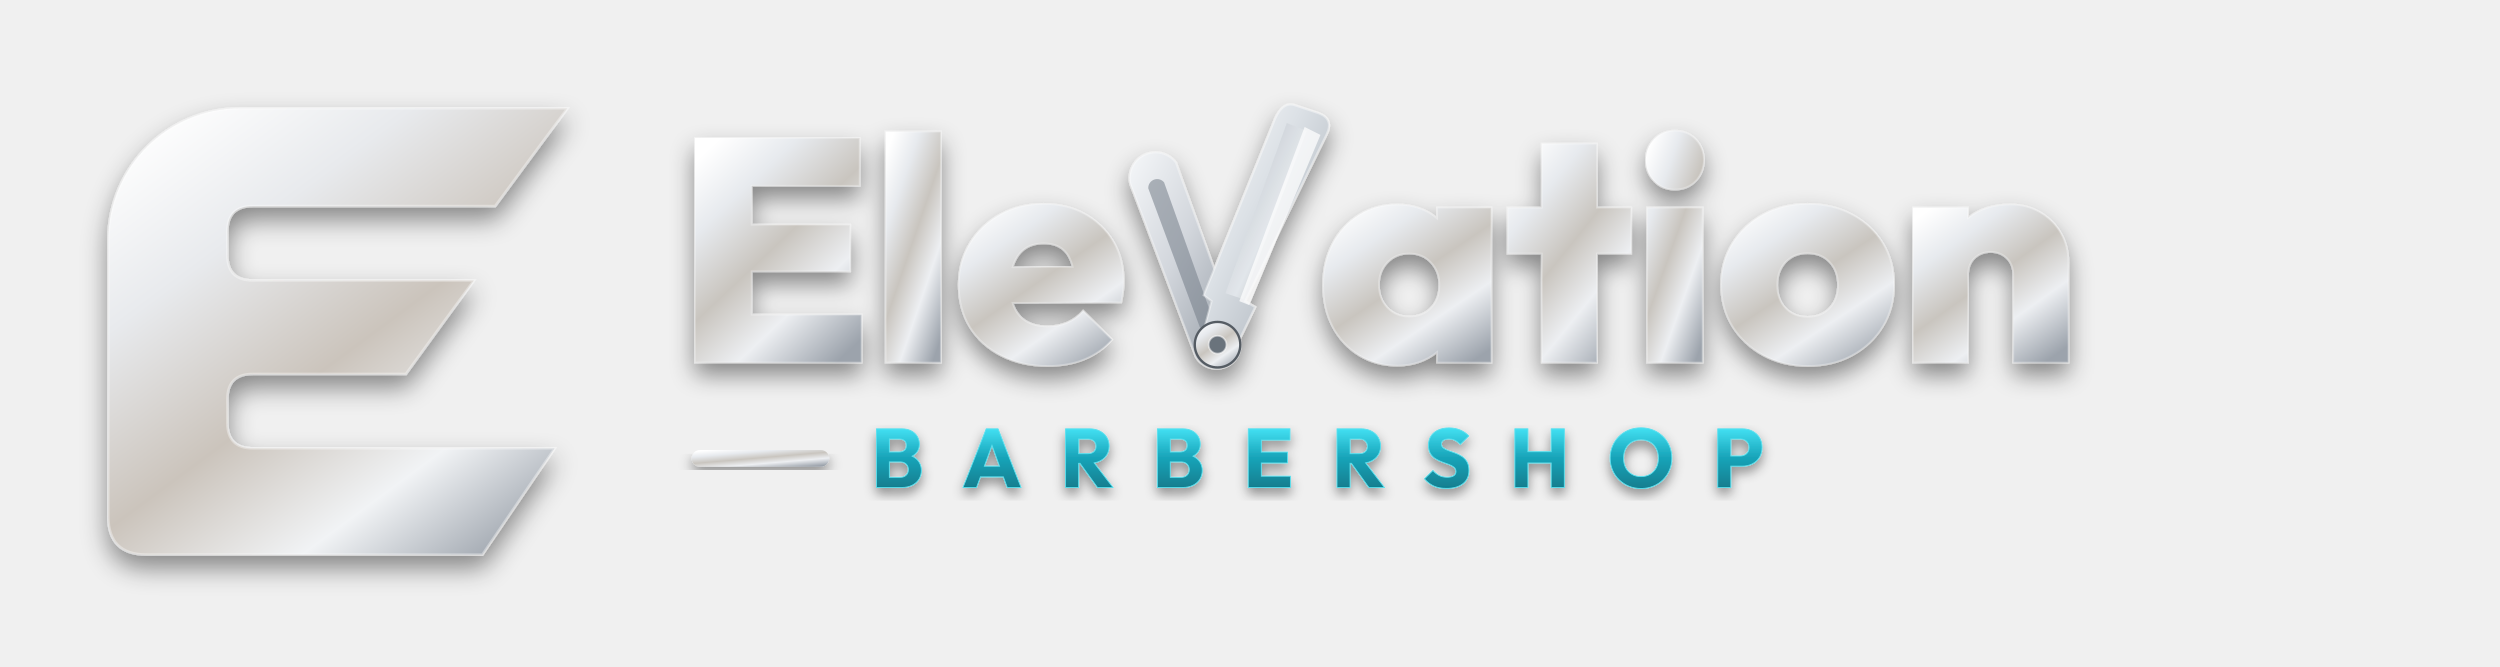
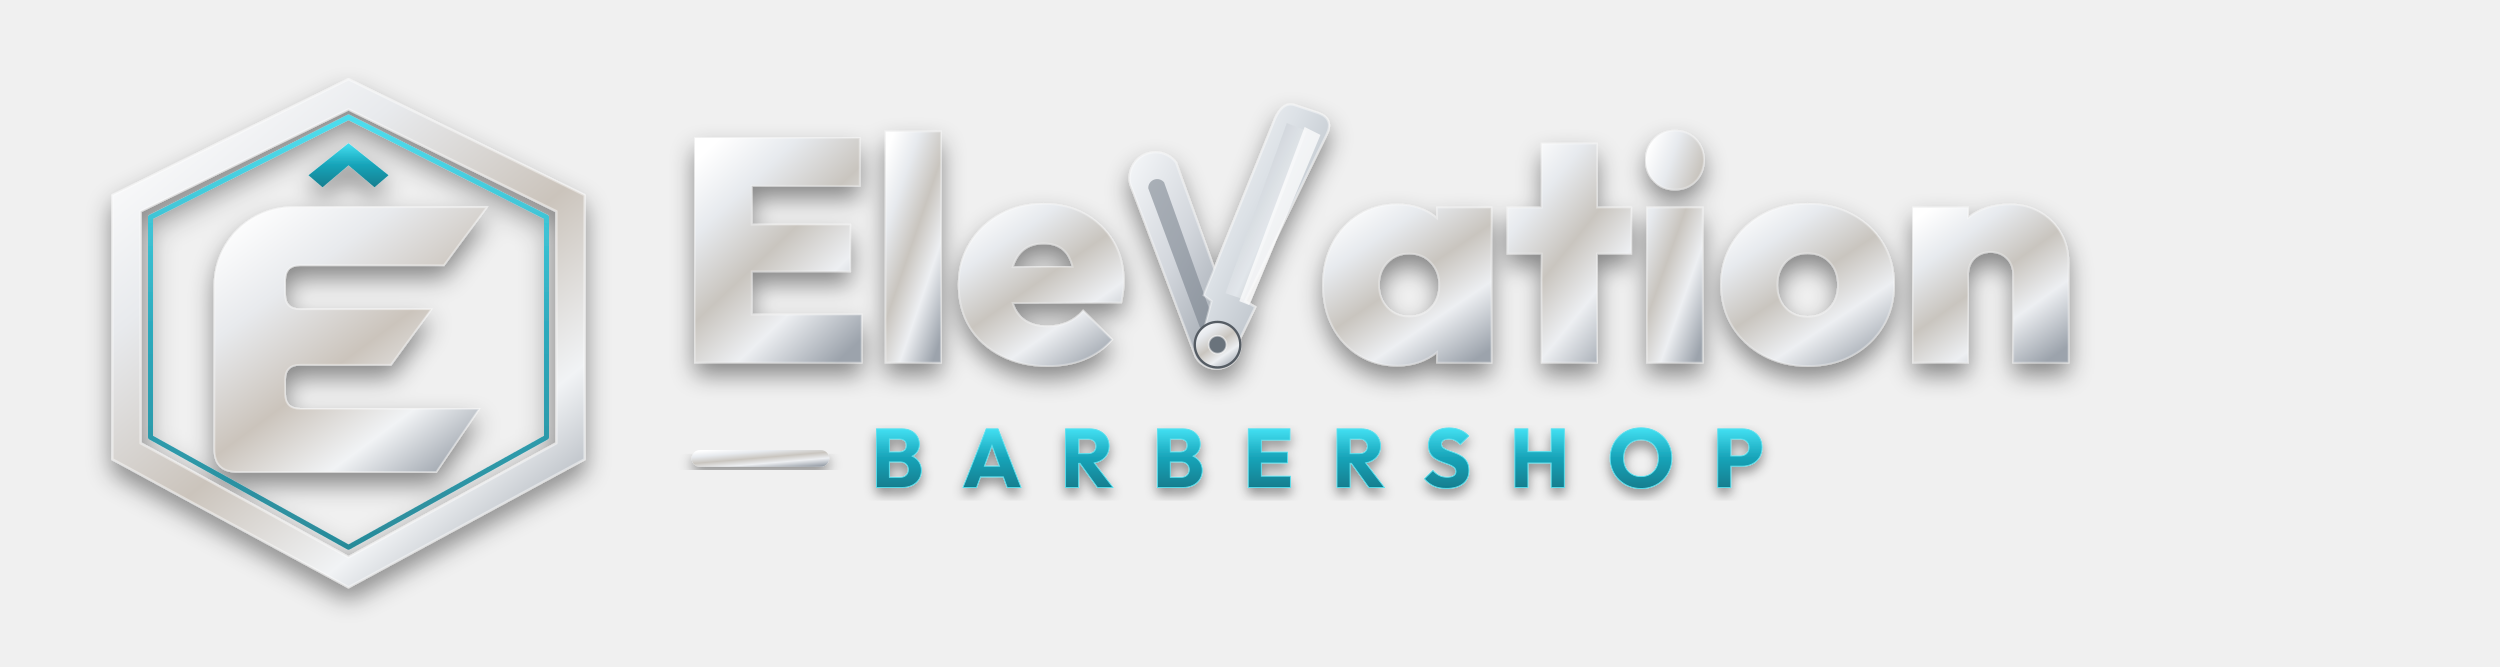
<svg xmlns="http://www.w3.org/2000/svg" viewBox="0 0 1200 320" width="1200" height="320">
  <defs>
    <radialGradient id="slateBgGrad" cx="50%" cy="28%" r="72%" fx="50%" fy="20%">
      <stop offset="0%" stop-color="#2D363E" />
      <stop offset="55%" stop-color="#1F252A" />
      <stop offset="100%" stop-color="#161B1F" />
    </radialGradient>
    <linearGradient id="silverGrad" x1="15%" y1="0%" x2="85%" y2="100%">
      <stop offset="0%" stop-color="#FFFFFF" />
      <stop offset="22%" stop-color="#E7EAEE" />
      <stop offset="48%" stop-color="#C9C5BF" />
      <stop offset="72%" stop-color="#EDEFF2" />
      <stop offset="100%" stop-color="#9CA3AC" />
    </linearGradient>
    <linearGradient id="monogramGrad" x1="12%" y1="0%" x2="88%" y2="100%">
      <stop offset="0%" stop-color="#FFFFFF" />
      <stop offset="26%" stop-color="#E8EAED" />
      <stop offset="54%" stop-color="#CBC4BC" />
      <stop offset="78%" stop-color="#F1F3F5" />
      <stop offset="100%" stop-color="#9BA2AB" />
    </linearGradient>
    <linearGradient id="handleGrad" x1="0%" y1="0%" x2="100%" y2="100%">
      <stop offset="0%" stop-color="#F5F7F9" />
      <stop offset="45%" stop-color="#D2D6DC" />
      <stop offset="100%" stop-color="#8F97A0" />
    </linearGradient>
    <linearGradient id="bladeGrad" x1="0%" y1="0%" x2="100%" y2="100%">
      <stop offset="0%" stop-color="#FFFFFF" />
      <stop offset="40%" stop-color="#DCE1E6" />
      <stop offset="100%" stop-color="#9AA2AB" />
    </linearGradient>
    <linearGradient id="bladeHollowGrad" x1="0%" y1="0%" x2="100%" y2="100%">
      <stop offset="0%" stop-color="#A6AEB7" />
      <stop offset="55%" stop-color="#E4E8EC" />
      <stop offset="100%" stop-color="#7F8790" />
    </linearGradient>
    <linearGradient id="tealGrad" x1="0%" y1="0%" x2="0%" y2="100%">
      <stop offset="0%" stop-color="#42E0F2" />
      <stop offset="48%" stop-color="#19A5BA" />
      <stop offset="100%" stop-color="#117E8F" />
    </linearGradient>
    <filter id="softShadow" x="-15%" y="-15%" width="130%" height="135%">
      <feDropShadow dx="0" dy="6" stdDeviation="6" flood-color="#000000" flood-opacity="0.45" />
    </filter>
    <filter id="subtleShadow" x="-15%" y="-15%" width="130%" height="135%">
      <feDropShadow dx="0" dy="3" stdDeviation="3" flood-color="#000000" flood-opacity="0.42" />
    </filter>
  </defs>
-   <g transform="translate(52, 52) scale(1.02)" filter="url(#softShadow)">
-     <path fill="url(#monogramGrad)" stroke="#FFFFFF" stroke-opacity="0.35" stroke-width="1.2" d="M 62,0          L 216,0          L 182,46          L 68,46          Q 56,46 56,58          L 56,69          Q 56,81 68,81          L 172,81          L 140,125          L 68,125          Q 56,125 56,137          L 56,148          Q 56,160 68,160          L 210,160          L 176,210          L 18,210          Q 0,210 0,192          L 0,62          A 62,62 0 0 1 62,0 Z" />
+   <g transform="translate(63.6, 63.0) scale(0.96)" filter="url(#softShadow)">
+     <path fill="url(#monogramGrad)" fill-rule="evenodd" stroke="rgba(255,255,255,0.42)" stroke-width="1.15" stroke-linejoin="round" d="M 108,-26 L 226,32 L 226,164 L 108,228 L -10,164 L -10,32 Z          M 108,-11 L 212,40 L 212,156 L 108,213 L 4,156 L 4,40 Z" />
+     <path fill="none" stroke="url(#tealGrad)" stroke-width="2.5" stroke-opacity="0.88" stroke-linejoin="round" d="M 108,-7 L 207,43 L 207,153 L 108,208 L 9,153 L 9,43 Z" />
+     <path fill="url(#tealGrad)" d="M 88,22 L 108,6 L 128,22 L 121,28 L 108,17 L 95,28 Z" />
+     <g transform="translate(41, 38) scale(0.63)">
+       <path fill="url(#monogramGrad)" stroke="rgba(255,255,255,0.38)" stroke-width="1.35" d="M 62,0 L 216,0 L 182,46 L 68,46 Q 56,46 56,58 L 56,69 Q 56,81 68,81 L 172,81 L 140,125 L 68,125 Q 56,125 56,137 L 56,148 Q 56,160 68,160 L 210,160 L 176,210 L 18,210 Q 0,210 0,192 L 0,62 A 62,62 0 0 1 62,0 Z" />
+     </g>
  </g>
  <g transform="translate(324, 174) scale(0.95)">
    <g id="elevation-wordmark" filter="url(#softShadow)">
      <g transform="translate(0.00,0)">
        <path transform="translate(0.00,0)" fill-rule="nonzero" fill="url(#silverGrad)" stroke="rgba(255,255,255,0.28)" stroke-width="0.90" d="M10.08,0L10.08,-113.44 93.28,-113.44 93.28,-89.28 38.72,-89.28 38.72,-69.6 88.48,-69.6 88.48,-46.08 38.72,-46.08 38.72,-24.16 94.24,-24.16 94.24,0z" />
        <path transform="translate(98.32,0)" fill-rule="nonzero" fill="url(#silverGrad)" stroke="rgba(255,255,255,0.28)" stroke-width="0.90" d="M8.16,0L8.16,-116.64 36,-116.64 36,0z" />
        <path transform="translate(140.48,0)" fill-rule="nonzero" fill="url(#silverGrad)" stroke="rgba(255,255,255,0.28)" stroke-width="0.90" d="M47.68,1.76C38.933,1.76 31.173,0.027 24.4,-3.44 17.627,-6.907 12.347,-11.707 8.56,-17.84 4.773,-23.973 2.88,-31.093 2.88,-39.2 2.88,-46.987 4.747,-53.973 8.48,-60.16 12.213,-66.347 17.307,-71.227 23.76,-74.8 30.213,-78.373 37.493,-80.16 45.6,-80.16 53.493,-80.16 60.48,-78.453 66.56,-75.04 72.64,-71.627 77.44,-66.987 80.96,-61.12 84.48,-55.253 86.24,-48.533 86.24,-40.96 86.24,-39.36 86.133,-37.733 85.92,-36.08 85.707,-34.427 85.387,-32.533 84.96,-30.4L30.08,-30.08C32.64,-22.187 38.507,-18.24 47.68,-18.24 55.147,-18.24 61.173,-20.853 65.76,-26.08L80.32,-11.52C72.427,-2.667,61.547,1.76,47.68,1.76z M45.92,-60.16C37.813,-60.16,32.533,-56.16,30.08,-48.16L60.48,-48.32C58.667,-56.213,53.813,-60.16,45.92,-60.16z" />
      </g>
      <g transform="translate(223.12,0)">
        <path fill="url(#handleGrad)" stroke="#FFFFFF" stroke-opacity="0.35" stroke-width="1.1" d="M 7,-90          A 13,13 0 0 1 30,-101          L 61,-15          A 12,12 0 0 1 40,-3          L 7,-90 Z" />
        <path fill="#757E88" fill-opacity="0.55" d="M 16,-88 A 4.5,4.5 0 0 1 24,-91 L 49,-21 A 4,4 0 0 1 42,-18 L 16,-88 Z" />
        <path fill="url(#bladeGrad)" stroke="#FFFFFF" stroke-opacity="0.4" stroke-width="1.1" d="M 41,-5          L 57,-1          L 70,-28          L 65,-31          L 106,-115          Q 110,-123 102,-126          L 90,-130          Q 84,-132 80,-123          L 44,-34          L 48,-31          L 41,-5 Z" />
        <path fill="url(#bladeHollowGrad)" fill-opacity="0.88" d="M 55,-35 L 86,-121 L 96,-117 L 64,-32 Z" />
        <path fill="#FFFFFF" fill-opacity="0.72" d="M 62,-31 L 95,-119 L 103,-115 L 67,-29 Z" />
        <circle cx="51" cy="-9" r="11.5" fill="url(#silverGrad)" stroke="#555C64" stroke-width="1.2" />
        <circle cx="51" cy="-9" r="4.5" fill="#6B737C" stroke="#FFFFFF" stroke-opacity="0.55" stroke-width="0.9" />
      </g>
      <g transform="translate(324.12,0)">
        <path transform="translate(0.00,0)" fill-rule="nonzero" fill="url(#silverGrad)" stroke="rgba(255,255,255,0.28)" stroke-width="0.90" d="M40.8,1.6C33.547,1.6 27.093,-0.16 21.44,-3.68 15.787,-7.2 11.36,-12.027 8.16,-18.16 4.96,-24.293 3.36,-31.253 3.36,-39.04 3.36,-46.933 4.96,-53.947 8.16,-60.08 11.36,-66.213 15.787,-71.04 21.44,-74.56 27.093,-78.08 33.547,-79.84 40.8,-79.84 44.747,-79.84 48.453,-79.227 51.92,-78 55.387,-76.773 58.4,-75.04 60.96,-72.8L60.96,-78.24 88.32,-78.24 88.32,0 60.96,0 60.96,-5.28C58.4,-3.147 55.387,-1.467 51.92,-0.24 48.453,0.987 44.747,1.6 40.8,1.6z M46.72,-23.2C51.307,-23.2 55.013,-24.667 57.84,-27.6 60.667,-30.533 62.08,-34.4 62.08,-39.2 62.08,-43.787 60.667,-47.573 57.84,-50.56 55.013,-53.547 51.36,-55.04 46.88,-55.04 42.4,-55.04 38.72,-53.547 35.84,-50.56 32.96,-47.573 31.52,-43.787 31.52,-39.2 31.52,-34.507 32.96,-30.667 35.84,-27.68 38.72,-24.693 42.347,-23.2 46.72,-23.2z" />
        <path transform="translate(94.98,0)" fill-rule="nonzero" fill="url(#silverGrad)" stroke="rgba(255,255,255,0.28)" stroke-width="0.90" d="M18.88,0L18.88,-55.04 1.6,-55.04 1.6,-78.24 18.88,-78.24 18.88,-110.56 46.72,-110.56 46.72,-78.24 64,-78.24 64,-55.04 46.72,-55.04 46.72,0z" />
        <path transform="translate(159.08,0)" fill-rule="nonzero" fill="url(#silverGrad)" stroke="rgba(255,255,255,0.28)" stroke-width="0.90" d="M21.92,-87.36C17.76,-87.36 14.293,-88.8 11.52,-91.68 8.747,-94.56 7.36,-98.08 7.36,-102.24 7.36,-106.4 8.747,-109.92 11.52,-112.8 14.293,-115.68 17.76,-117.12 21.92,-117.12 26.187,-117.12 29.707,-115.68 32.48,-112.8 35.253,-109.92 36.64,-106.4 36.64,-102.24 36.64,-98.08 35.253,-94.56 32.48,-91.68 29.707,-88.8 26.187,-87.36 21.92,-87.36z M8,0L8,-78.24 36,-78.24 36,0z" />
        <path transform="translate(201.58,0)" fill-rule="nonzero" fill="url(#silverGrad)" stroke="rgba(255,255,255,0.28)" stroke-width="0.90" d="M46.72,1.76C38.293,1.76 30.8,-0.027 24.24,-3.6 17.68,-7.173 12.48,-12.053 8.64,-18.24 4.8,-24.427 2.88,-31.467 2.88,-39.36 2.88,-47.04 4.773,-53.973 8.56,-60.16 12.347,-66.347 17.52,-71.227 24.08,-74.8 30.64,-78.373 38.133,-80.16 46.56,-80.16 54.88,-80.16 62.347,-78.373 68.96,-74.8 75.573,-71.227 80.773,-66.373 84.56,-60.24 88.347,-54.107 90.24,-47.147 90.24,-39.36 90.24,-31.467 88.347,-24.427 84.56,-18.24 80.773,-12.053 75.6,-7.173 69.04,-3.6 62.48,-0.027 55.04,1.76 46.72,1.76z M46.56,-23.04C51.147,-23.04 54.853,-24.533 57.68,-27.52 60.507,-30.507 61.92,-34.4 61.92,-39.2 61.92,-44 60.507,-47.867 57.68,-50.8 54.853,-53.733 51.147,-55.2 46.56,-55.2 41.973,-55.2 38.267,-53.707 35.44,-50.72 32.613,-47.733 31.2,-43.84 31.2,-39.04 31.2,-34.24 32.613,-30.373 35.44,-27.44 38.267,-24.507 41.973,-23.04 46.56,-23.04z" />
        <path transform="translate(293.20,0)" fill-rule="nonzero" fill="url(#silverGrad)" stroke="rgba(255,255,255,0.28)" stroke-width="0.90" d="M8.16,0L8.16,-78.24 36,-78.24 36,-73.12C41.76,-77.6 48.853,-79.84 57.28,-79.84 62.827,-79.84 67.84,-78.533 72.32,-75.92 76.8,-73.307 80.32,-69.787 82.88,-65.36 85.44,-60.933 86.72,-56 86.72,-50.56L86.72,0 58.88,0 58.88,-44.16C58.88,-47.787 57.787,-50.64 55.6,-52.72 53.413,-54.8 50.72,-55.84 47.52,-55.84 44.213,-55.84 41.467,-54.8 39.28,-52.72 37.093,-50.64 36,-47.787 36,-44.16L36,0z" />
      </g>
    </g>
  </g>
  <rect x="332" y="216" width="66" height="8" rx="4" fill="url(#silverGrad)" filter="url(#subtleShadow)" />
  <g transform="translate(418, 234) scale(0.95)">
    <g id="barbershop-subtitle" filter="url(#subtleShadow)">
      <path transform="translate(0.00,0)" fill-rule="nonzero" fill="url(#tealGrad)" stroke="#58E0EE" stroke-width="0.45" d="M2.856,0L2.856,-29.652 15.582,-29.652C17.486,-29.652 19.103,-29.302 20.433,-28.602 21.763,-27.902 22.778,-26.964 23.478,-25.788 24.178,-24.612 24.528,-23.31 24.528,-21.882 24.528,-19.194 23.31,-17.178 20.874,-15.834 22.386,-15.106 23.541,-14.119 24.339,-12.873 25.137,-11.627 25.536,-10.206 25.536,-8.61 25.536,-6.986 25.137,-5.523 24.339,-4.221 23.541,-2.919 22.393,-1.89 20.895,-1.134 19.397,-0.378 17.598,0 15.498,0z M14.322,-24.528L9.366,-24.528 9.366,-17.934 14.322,-17.934C15.386,-17.934 16.261,-18.207 16.947,-18.753 17.633,-19.299 17.976,-20.132 17.976,-21.252 17.976,-22.344 17.64,-23.163 16.968,-23.709 16.296,-24.255 15.414,-24.528 14.322,-24.528z M14.868,-12.936L9.366,-12.936 9.366,-5.124 14.868,-5.124C16.128,-5.124 17.129,-5.495 17.871,-6.237 18.613,-6.979 18.984,-7.91 18.984,-9.03 18.984,-10.15 18.613,-11.081 17.871,-11.823 17.129,-12.565 16.128,-12.936 14.868,-12.936z" />
      <path transform="translate(45.92,0)" fill-rule="nonzero" fill="url(#tealGrad)" stroke="#58E0EE" stroke-width="0.45" d="M0.63,0L12.39,-29.652 18.354,-29.652 29.988,0 23.016,0 21.042,-5.376 9.45,-5.376 7.476,0z M11.424,-10.752L19.11,-10.752 15.288,-21.336z" />
      <path transform="translate(95.54,0)" fill-rule="nonzero" fill="url(#tealGrad)" stroke="#58E0EE" stroke-width="0.45" d="M2.856,0L2.856,-29.652 14.952,-29.652C16.912,-29.652 18.634,-29.281 20.118,-28.539 21.602,-27.797 22.764,-26.768 23.604,-25.452 24.444,-24.136 24.864,-22.624 24.864,-20.916 24.864,-18.676 24.178,-16.807 22.806,-15.309 21.434,-13.811 19.6,-12.852 17.304,-12.432L26.796,0 18.984,0 10.164,-12.222 9.45,-12.222 9.45,0z M14.196,-24.528L9.45,-24.528 9.45,-17.094 14.154,-17.094C15.47,-17.094 16.485,-17.43 17.199,-18.102 17.913,-18.774 18.27,-19.684 18.27,-20.832 18.27,-21.896 17.913,-22.778 17.199,-23.478 16.485,-24.178 15.484,-24.528 14.196,-24.528z" />
      <path transform="translate(141.92,0)" fill-rule="nonzero" fill="url(#tealGrad)" stroke="#58E0EE" stroke-width="0.45" d="M2.856,0L2.856,-29.652 15.582,-29.652C17.486,-29.652 19.103,-29.302 20.433,-28.602 21.763,-27.902 22.778,-26.964 23.478,-25.788 24.178,-24.612 24.528,-23.31 24.528,-21.882 24.528,-19.194 23.31,-17.178 20.874,-15.834 22.386,-15.106 23.541,-14.119 24.339,-12.873 25.137,-11.627 25.536,-10.206 25.536,-8.61 25.536,-6.986 25.137,-5.523 24.339,-4.221 23.541,-2.919 22.393,-1.89 20.895,-1.134 19.397,-0.378 17.598,0 15.498,0z M14.322,-24.528L9.366,-24.528 9.366,-17.934 14.322,-17.934C15.386,-17.934 16.261,-18.207 16.947,-18.753 17.633,-19.299 17.976,-20.132 17.976,-21.252 17.976,-22.344 17.64,-23.163 16.968,-23.709 16.296,-24.255 15.414,-24.528 14.322,-24.528z M14.868,-12.936L9.366,-12.936 9.366,-5.124 14.868,-5.124C16.128,-5.124 17.129,-5.495 17.871,-6.237 18.613,-6.979 18.984,-7.91 18.984,-9.03 18.984,-10.15 18.613,-11.081 17.871,-11.823 17.129,-12.565 16.128,-12.936 14.868,-12.936z" />
      <path transform="translate(187.85,0)" fill-rule="nonzero" fill="url(#tealGrad)" stroke="#58E0EE" stroke-width="0.45" d="M2.856,0L2.856,-29.652 23.94,-29.652 23.94,-23.982 9.45,-23.982 9.45,-17.892 22.68,-17.892 22.68,-12.39 9.45,-12.39 9.45,-5.712 24.15,-5.712 24.15,0z" />
      <path transform="translate(232.68,0)" fill-rule="nonzero" fill="url(#tealGrad)" stroke="#58E0EE" stroke-width="0.45" d="M2.856,0L2.856,-29.652 14.952,-29.652C16.912,-29.652 18.634,-29.281 20.118,-28.539 21.602,-27.797 22.764,-26.768 23.604,-25.452 24.444,-24.136 24.864,-22.624 24.864,-20.916 24.864,-18.676 24.178,-16.807 22.806,-15.309 21.434,-13.811 19.6,-12.852 17.304,-12.432L26.796,0 18.984,0 10.164,-12.222 9.45,-12.222 9.45,0z M14.196,-24.528L9.45,-24.528 9.45,-17.094 14.154,-17.094C15.47,-17.094 16.485,-17.43 17.199,-18.102 17.913,-18.774 18.27,-19.684 18.27,-20.832 18.27,-21.896 17.913,-22.778 17.199,-23.478 16.485,-24.178 15.484,-24.528 14.196,-24.528z" />
      <path transform="translate(279.06,0)" fill-rule="nonzero" fill="url(#tealGrad)" stroke="#58E0EE" stroke-width="0.45" d="M11.76,0.462C9.324,0.462 7.224,0.07 5.46,-0.714 3.696,-1.498 2.1,-2.716 0.672,-4.368L4.956,-8.61C5.908,-7.49 6.958,-6.636 8.106,-6.048 9.254,-5.46 10.612,-5.166 12.18,-5.166 13.58,-5.166 14.665,-5.418 15.435,-5.922 16.205,-6.426 16.59,-7.126 16.59,-8.022 16.59,-8.946 16.254,-9.688 15.582,-10.248 14.91,-10.808 14.049,-11.277 12.999,-11.655 11.949,-12.033 10.829,-12.439 9.639,-12.873 8.449,-13.307 7.322,-13.853 6.258,-14.511 5.194,-15.169 4.333,-16.044 3.675,-17.136 3.017,-18.228 2.688,-19.642 2.688,-21.378 2.688,-23.198 3.129,-24.759 4.011,-26.061 4.893,-27.363 6.118,-28.364 7.686,-29.064 9.254,-29.764 11.06,-30.114 13.104,-30.114 15.176,-30.114 17.073,-29.743 18.795,-29.001 20.517,-28.259 21.938,-27.272 23.058,-26.04L18.774,-21.798C17.878,-22.722 16.975,-23.408 16.065,-23.856 15.155,-24.304 14.126,-24.528 12.978,-24.528 11.802,-24.528 10.885,-24.311 10.227,-23.877 9.569,-23.443 9.24,-22.82 9.24,-22.008 9.24,-21.14 9.569,-20.454 10.227,-19.95 10.885,-19.446 11.746,-19.005 12.81,-18.627 13.874,-18.249 15.001,-17.843 16.191,-17.409 17.381,-16.975 18.501,-16.415 19.551,-15.729 20.601,-15.043 21.462,-14.133 22.134,-12.999 22.806,-11.865 23.142,-10.402 23.142,-8.61 23.142,-5.754 22.134,-3.528 20.118,-1.932 18.102,-0.336 15.316,0.462 11.76,0.462z" />
      <path transform="translate(322.55,0)" fill-rule="nonzero" fill="url(#tealGrad)" stroke="#58E0EE" stroke-width="0.45" d="M2.856,0L2.856,-29.652 9.45,-29.652 9.45,-18.102 21.21,-18.102 21.21,-29.652 27.846,-29.652 27.846,0 21.21,0 21.21,-12.39 9.45,-12.39 9.45,0z" />
      <path transform="translate(372.21,0)" fill-rule="nonzero" fill="url(#tealGrad)" stroke="#58E0EE" stroke-width="0.45" d="M17.01,0.504C14.77,0.504 12.705,0.112 10.815,-0.672 8.925,-1.456 7.266,-2.548 5.838,-3.948 4.41,-5.348 3.304,-6.979 2.52,-8.841 1.736,-10.703 1.344,-12.712 1.344,-14.868 1.344,-17.024 1.736,-19.033 2.52,-20.895 3.304,-22.757 4.396,-24.381 5.796,-25.767 7.196,-27.153 8.841,-28.231 10.731,-29.001 12.621,-29.771 14.686,-30.156 16.926,-30.156 19.138,-30.156 21.189,-29.771 23.079,-29.001 24.969,-28.231 26.621,-27.153 28.035,-25.767 29.449,-24.381 30.548,-22.757 31.332,-20.895 32.116,-19.033 32.508,-17.01 32.508,-14.826 32.508,-12.67 32.116,-10.661 31.332,-8.799 30.548,-6.937 29.456,-5.313 28.056,-3.927 26.656,-2.541 25.011,-1.456 23.121,-0.672 21.231,0.112 19.194,0.504 17.01,0.504z M16.926,-5.502C18.69,-5.502 20.23,-5.894 21.546,-6.678 22.862,-7.462 23.891,-8.554 24.633,-9.954 25.375,-11.354 25.746,-12.992 25.746,-14.868 25.746,-16.716 25.375,-18.34 24.633,-19.74 23.891,-21.14 22.855,-22.225 21.525,-22.995 20.195,-23.765 18.662,-24.15 16.926,-24.15 15.162,-24.15 13.615,-23.765 12.285,-22.995 10.955,-22.225 9.926,-21.14 9.198,-19.74 8.47,-18.34 8.106,-16.716 8.106,-14.868 8.106,-12.992 8.47,-11.354 9.198,-9.954 9.926,-8.554 10.955,-7.462 12.285,-6.678 13.615,-5.894 15.162,-5.502 16.926,-5.502z" />
      <path transform="translate(425.06,0)" fill-rule="nonzero" fill="url(#tealGrad)" stroke="#58E0EE" stroke-width="0.45" d="M2.856,0L2.856,-29.652 15.246,-29.652C17.122,-29.652 18.816,-29.267 20.328,-28.497 21.84,-27.727 23.037,-26.642 23.919,-25.242 24.801,-23.842 25.242,-22.176 25.242,-20.244 25.242,-18.284 24.801,-16.604 23.919,-15.204 23.037,-13.804 21.84,-12.719 20.328,-11.949 18.816,-11.179 17.122,-10.794 15.246,-10.794L9.45,-10.794 9.45,0z M14.28,-24.528L9.45,-24.528 9.45,-15.918 14.28,-15.918C15.512,-15.918 16.555,-16.296 17.409,-17.052 18.263,-17.808 18.69,-18.872 18.69,-20.244 18.69,-21.588 18.263,-22.638 17.409,-23.394 16.555,-24.15 15.512,-24.528 14.28,-24.528z" />
    </g>
  </g>
</svg>
